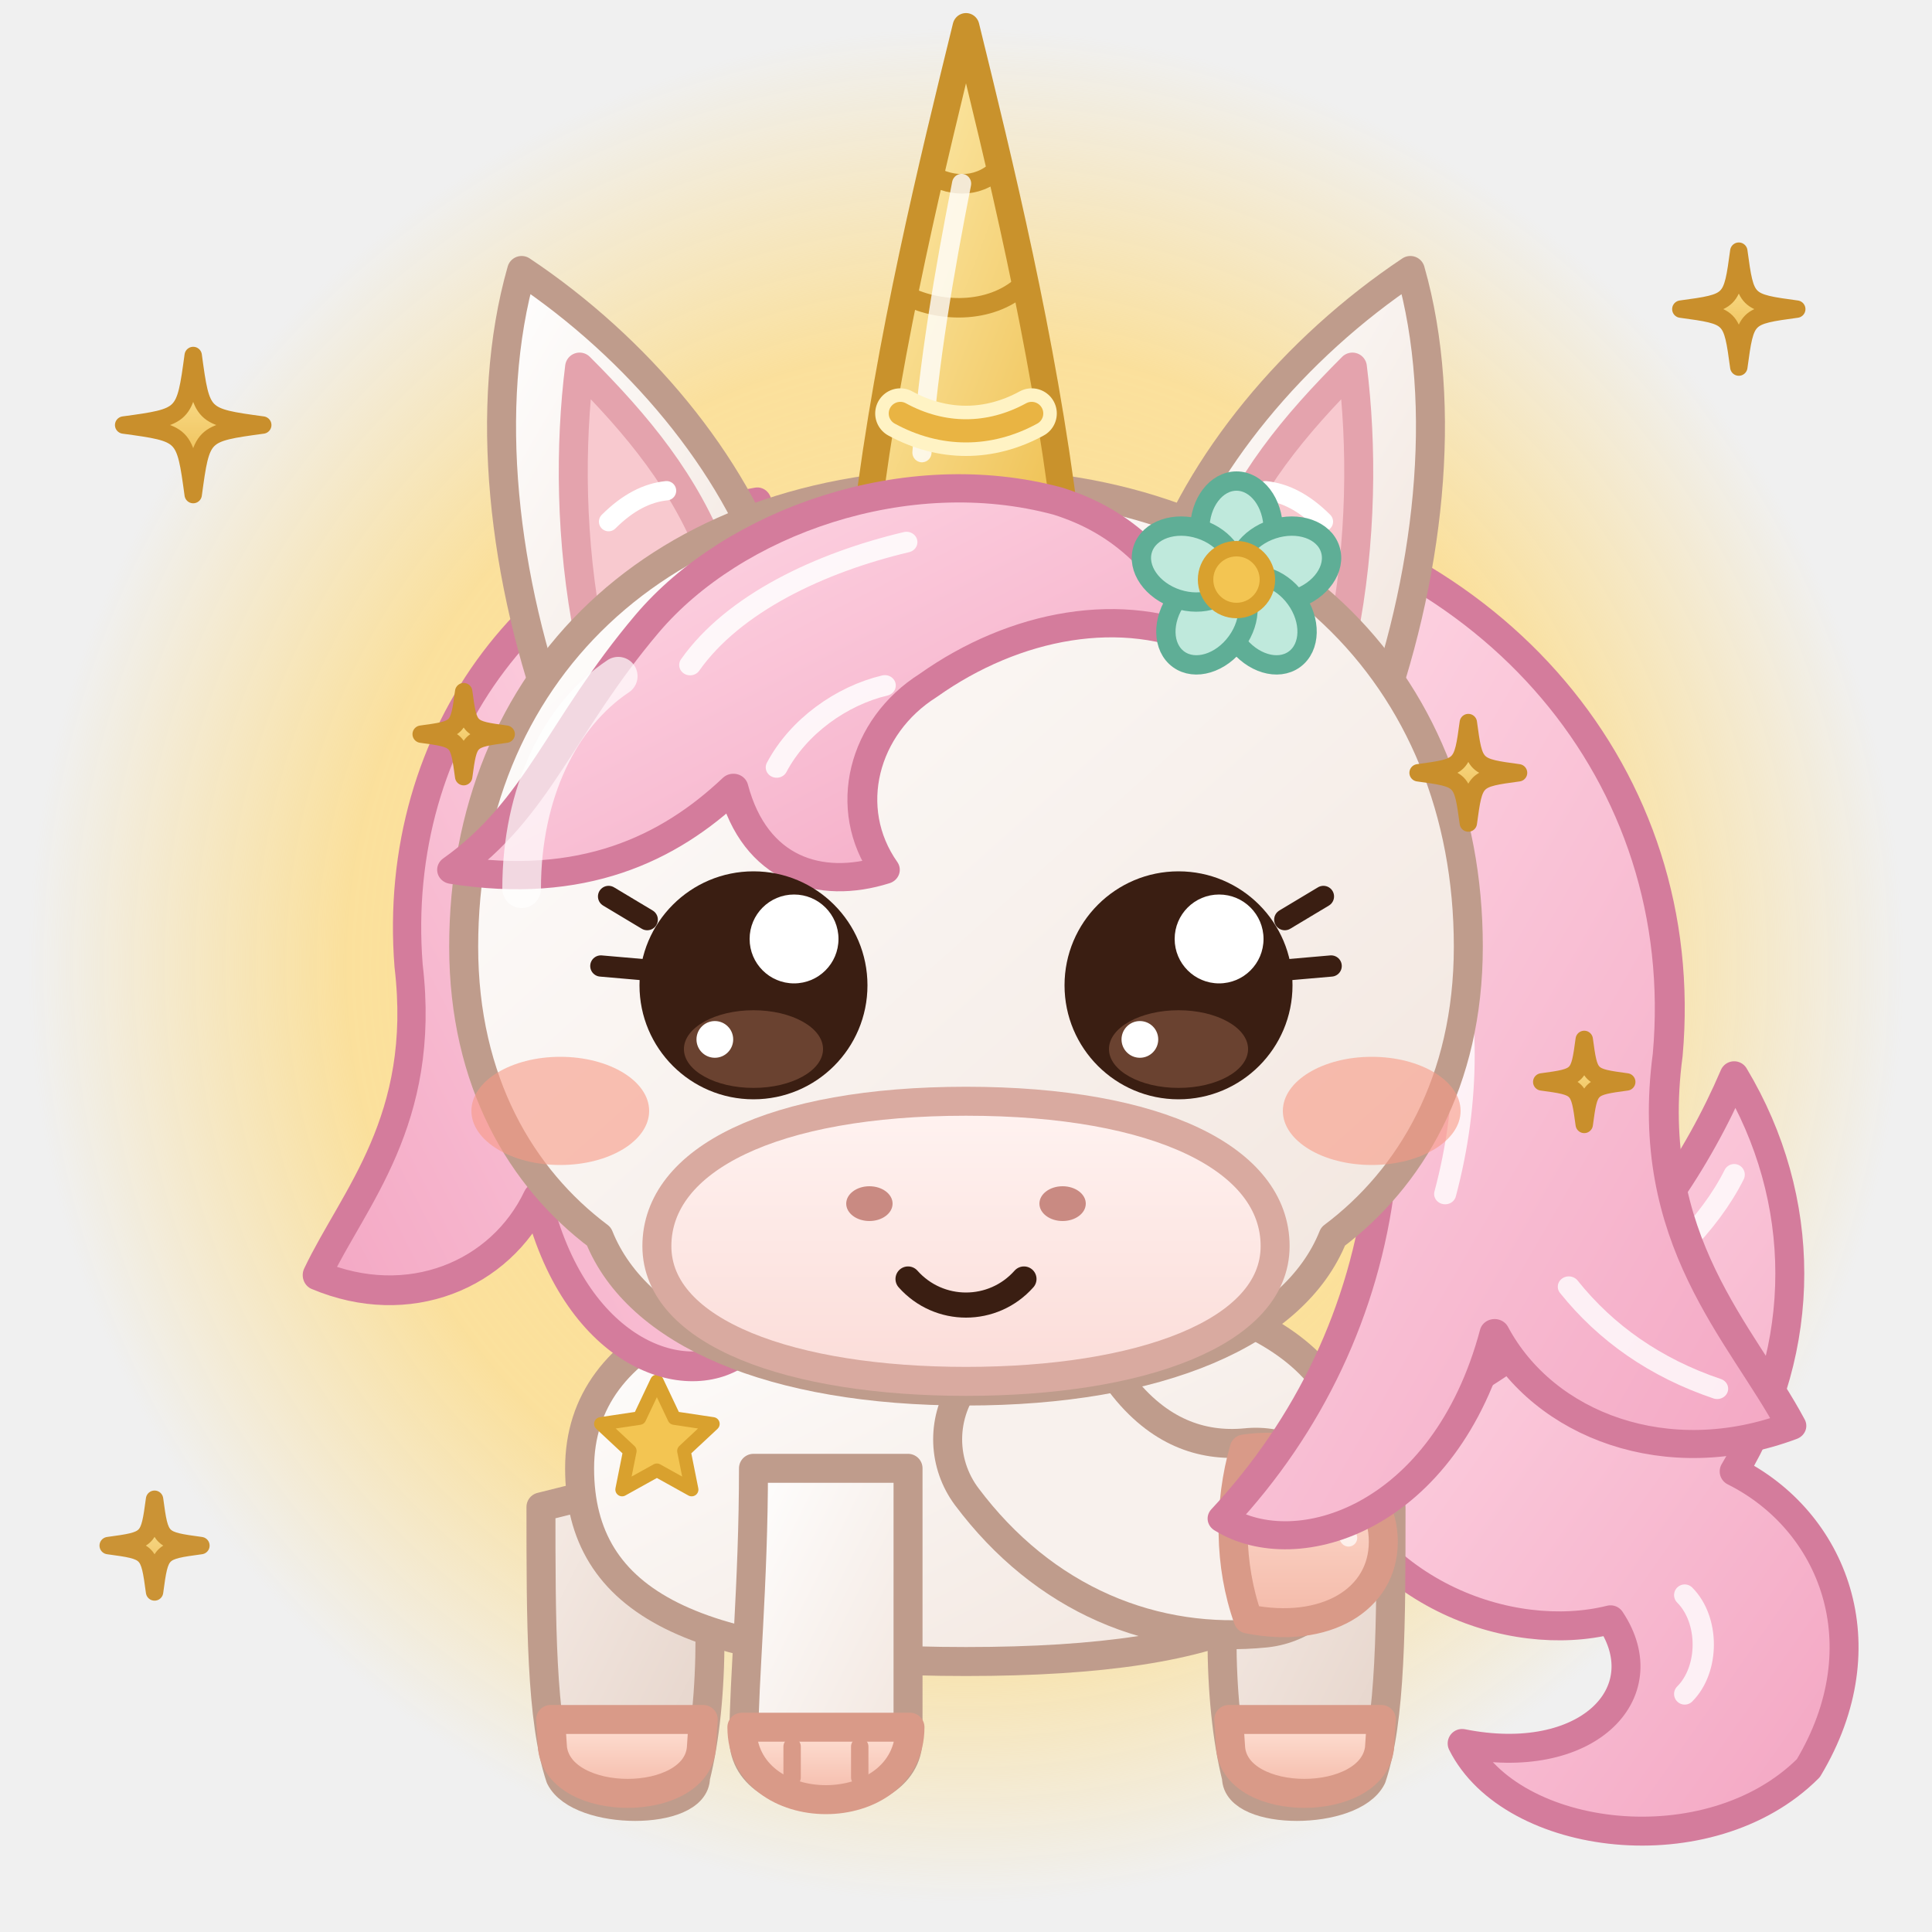
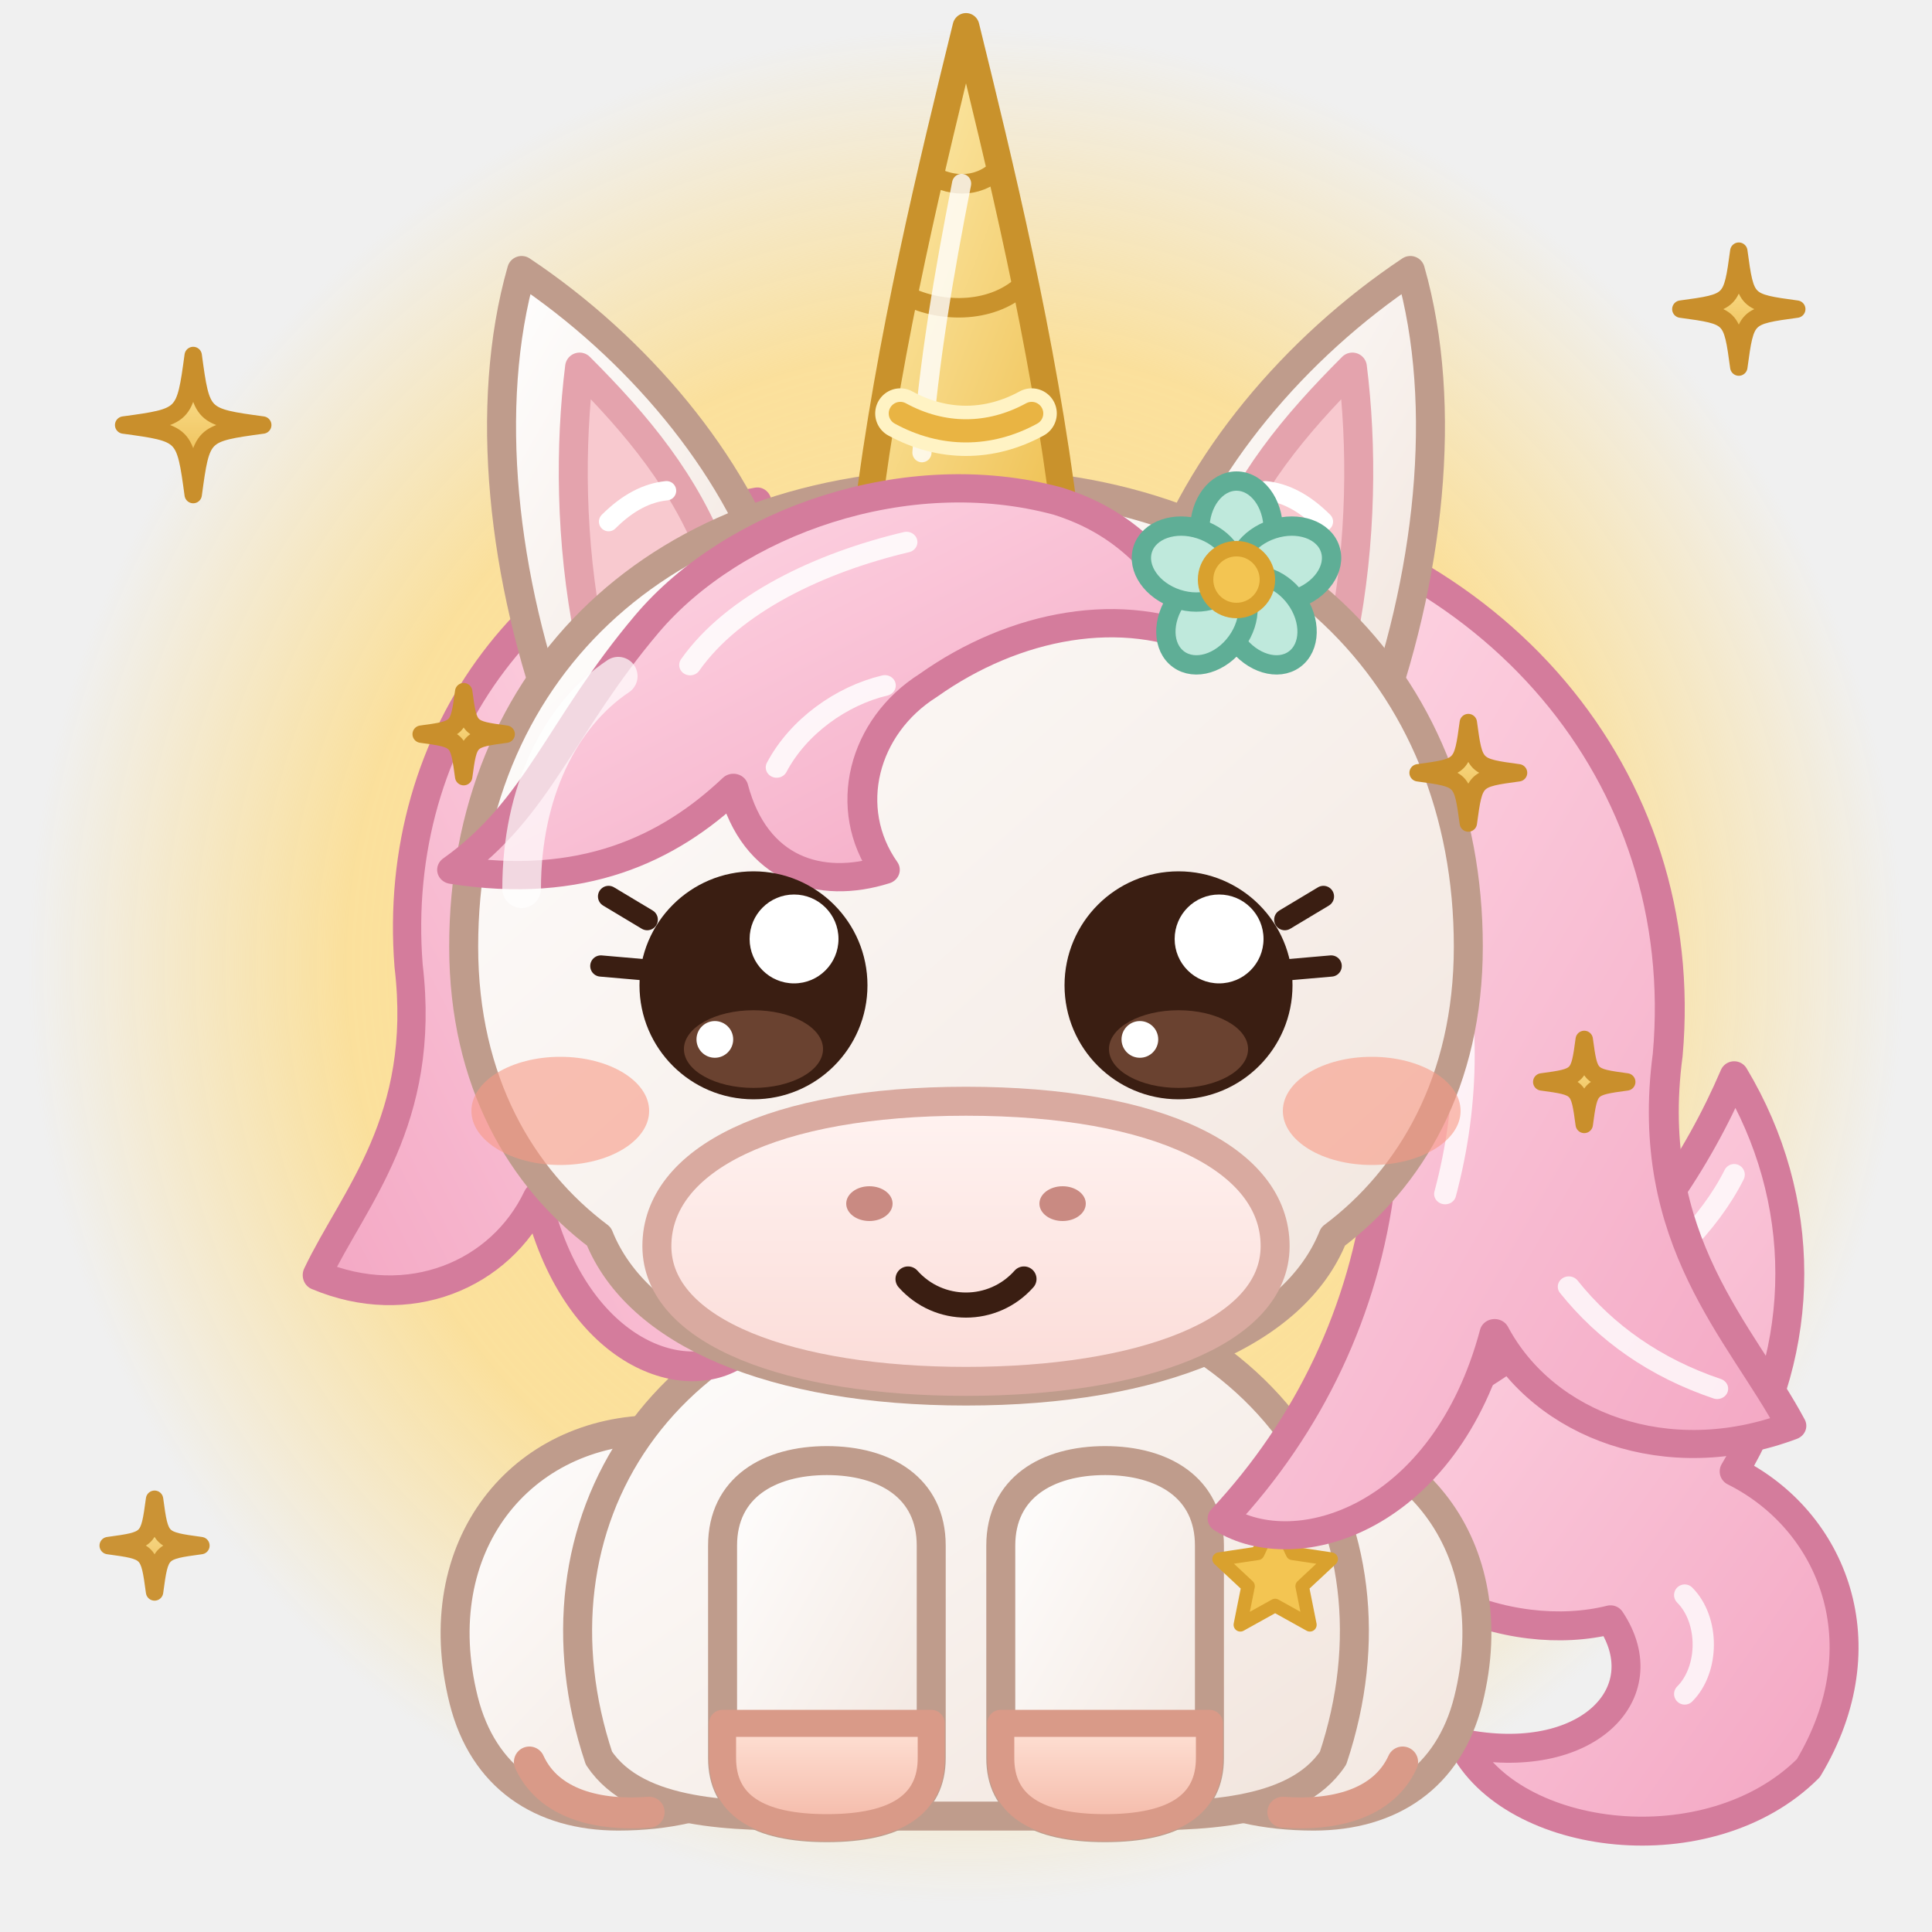
<svg xmlns="http://www.w3.org/2000/svg" viewBox="0 0 100 100" width="480" height="480">
  <defs>
    <linearGradient id="starla-f5-w" x1="0" y1="0" x2="1" y2="1">
      <stop offset="0" stop-color="#ffffff" />
      <stop offset="1" stop-color="#f1e4dc" />
    </linearGradient>
    <linearGradient id="starla-f5-wd" x1="0" y1="0" x2="1" y2="1">
      <stop offset="0" stop-color="#f6ece6" />
      <stop offset="1" stop-color="#e4d2c8" />
    </linearGradient>
    <linearGradient id="starla-f5-m" x1="0" y1="0" x2="1" y2="1">
      <stop offset="0" stop-color="#ffdce8" />
      <stop offset="1" stop-color="#f3a5c2" />
    </linearGradient>
    <linearGradient id="starla-f5-h" x1="0" y1="0" x2="1" y2="1">
      <stop offset="0" stop-color="#fff0b8" />
      <stop offset="1" stop-color="#eebf4f" />
    </linearGradient>
    <linearGradient id="starla-f5-mz" x1="0" y1="0" x2="0" y2="1">
      <stop offset="0" stop-color="#fff3f1" />
      <stop offset="1" stop-color="#fbdcd8" />
    </linearGradient>
    <linearGradient id="starla-f5-hf" x1="0" y1="0" x2="0" y2="1">
      <stop offset="0" stop-color="#ffe2d6" />
      <stop offset="1" stop-color="#f4b9a8" />
    </linearGradient>
    <linearGradient id="starla-f5-gold" x1="0" y1="0" x2="0" y2="1">
      <stop offset="0" stop-color="#ffe9a0" />
      <stop offset="1" stop-color="#e9b443" />
    </linearGradient>
    <radialGradient id="starla-f5-halo" cx=".5" cy=".5" r=".5">
      <stop offset="0" stop-color="#ffe7a3" stop-opacity="1" />
      <stop offset=".66" stop-color="#ffd978" stop-opacity=".7" />
      <stop offset="1" stop-color="#ffd978" stop-opacity="0" />
    </radialGradient>
  </defs>
  <circle cx="50" cy="50" r="49" fill="url(#starla-f5-halo)" />
  <g stroke-linejoin="round" stroke-linecap="round">
    <g transform="translate(68 80) scale(1.28 1.28) translate(-68 -80)">
      <path d="M68 76C76 74 82 68 85 61 88 66 88 72 85 77 89 79 91 84 88 89 84 93 76 92 74 88 79 89 82 86 80 83 76 84 70 82 68 76Z" fill="url(#starla-f5-m)" stroke="#d47c9c" stroke-width="1.17" />
      <path d="M80 70c2-1 4-3 5-5M83 82c1 1 1 3 0 4" stroke="#fff" stroke-width="0.86" fill="none" opacity=".8" />
    </g>
-     <path d="M28 78C28 84 28 89 29 92 30 94 36 94 36 92 37 88 37 82 36 76Z" fill="url(#starla-f5-wd)" stroke="#bf9c8c" stroke-width="1.5" />
-     <path d="M28.6 90.5C29 93.6 36 93.6 36.3 90.5L36.4 89H28.5Z" fill="url(#starla-f5-hf)" stroke="#d99a88" stroke-width="1.5" />
-     <path d="M72 78C72 84 72 89 71 92 70 94 64 94 64 92 63 88 63 82 64 76Z" fill="url(#starla-f5-wd)" stroke="#bf9c8c" stroke-width="1.5" />
-     <path d="M71.4 90.5C71 93.6 64 93.6 63.7 90.5L63.6 89H71.5Z" fill="url(#starla-f5-hf)" stroke="#d99a88" stroke-width="1.5" />
-     <path d="M30 76C30 69 38 66 50 66S70 69 70 76 64 86 50 86 30 83 30 76Z" fill="url(#starla-f5-w)" stroke="#bf9c8c" stroke-width="1.5" />
-     <path d="M39 76C39 82 38.5 87 38.5 90 38.5 94 47 94 47 90 47 86 47 81 47 76Z" fill="url(#starla-f5-w)" stroke="#bf9c8c" stroke-width="1.5" />
-     <path d="M38.4 89.4C38.4 94.4 47.1 94.4 47.1 89.4Z" fill="url(#starla-f5-hf)" stroke="#d99a88" stroke-width="1.5" />
-     <path d="M41 92v-1.6M44.5 92v-1.6" stroke="#d99a88" stroke-width=".9" />
-     <path d="M54 74.5C57 78.5 61 80 65 79.6" fill="none" stroke="#bf9c8c" stroke-width="11.4" />
-     <path d="M54 74.5C57 78.5 61 80 65 79.6" fill="none" stroke="#f8f1ed" stroke-width="8.4" />
-     <path d="M64.4 75C68.6 74.4 71.6 76.8 71.6 79.8 71.6 82.8 68.6 84.6 64.6 83.8 63.6 81 63.6 77.8 64.4 75Z" fill="url(#starla-f5-hf)" stroke="#d99a88" stroke-width="1.5" />
-     <path d="M66 77.2c1.6.2 3 1 3.8 2.4" stroke="#fff" stroke-width=".9" fill="none" opacity=".7" />
-     <path d="M34 71.5l.9 1.9 2 .3-1.5 1.4.4 2-1.8-1-1.8 1 .4-2-1.5-1.4 2-.3z" fill="#f3c552" stroke="#d9a12e" stroke-width=".7" />
+     <path d="M24 88C22 80 27 74 34 74 41 74 44 81 42 88 41 92 37 94 32 94 28 94 25 92 24 88Z" fill="url(#starla-f5-w)" stroke="#bf9c8c" stroke-width="1.5" stroke-linejoin="round" stroke-linecap="round" />
+     <path d="M76 88C78 80 73 74 66 74 59 74 56 81 58 88 59 92 63 94 68 94 72 94 75 92 76 88Z" fill="url(#starla-f5-w)" stroke="#bf9c8c" stroke-width="1.5" stroke-linejoin="round" stroke-linecap="round" />
+     <path d="M31 91C27 79 34 67 50 66 66 67 73 79 69 91 67 94 62 94 58 94H42C38 94 33 94 31 91Z" fill="url(#starla-f5-w)" stroke="#bf9c8c" stroke-width="1.5" stroke-linejoin="round" stroke-linecap="round" />
+     <path d="M37.4 80C37.4 77 39.8 75.6 42.8 75.6S48.2 77 48.2 80V91C48.2 93.4 46.4 94.6 42.8 94.6S37.4 93.4 37.4 91Z" fill="url(#starla-f5-w)" stroke="#bf9c8c" stroke-width="1.5" stroke-linejoin="round" stroke-linecap="round" />
+     <path d="M51.8 80C51.8 77 54.2 75.6 57.2 75.6S62.6 77 62.6 80V91C62.6 93.4 60.8 94.6 57.2 94.6S51.8 93.4 51.8 91Z" fill="url(#starla-f5-w)" stroke="#bf9c8c" stroke-width="1.5" stroke-linejoin="round" stroke-linecap="round" />
+     <path d="M37.4 89.2H48.2V91C48.2 93.4 46.4 94.6 42.8 94.6S37.4 93.4 37.4 91Z" fill="url(#starla-f5-hf)" stroke="#d99a88" stroke-width="1.4" stroke-linejoin="round" stroke-linecap="round" />
+     <path d="M51.8 89.2H62.6V91C62.6 93.4 60.8 94.6 57.2 94.6S51.8 93.4 51.8 91Z" fill="url(#starla-f5-hf)" stroke="#d99a88" stroke-width="1.4" stroke-linejoin="round" stroke-linecap="round" />
+     <path d="M27.4 91.2C28.4 93.4 31 94 33.6 93.8M72.6 91.2C71.6 93.4 69 94 66.4 93.8" fill="none" stroke="#d99a88" stroke-width="1.6" stroke-linecap="round" />
+     <path d="M66 78.5l.9 1.9 2 .3-1.5 1.4.4 2-1.8-1-1.8 1 .4-2-1.5-1.4 2-.3z" fill="#f3c552" stroke="#d9a12e" stroke-width=".7" stroke-linejoin="round" />
    <g transform="translate(62 27) scale(0.95 1.0) translate(-62 -27)">
      <g transform="matrix(-1 0 0 1 100 0)">
        <path d="M62 26C74 28 82 38 81 50 80 58 84 62 86 66 81 68 76 66 74 62 72 70 66 72 63 70 70 62 72 50 66 38 60 32Z" fill="url(#starla-f5-m)" stroke="#d47c9c" stroke-width="1.54" />
      </g>
    </g>
    <g transform="translate(62 27) scale(1.28 1.2) translate(-62 -27)">
      <path d="M62 26C74 28 82 38 81 50 80 58 84 62 86 66 81 68 76 66 74 62 72 70 66 72 63 70 70 62 72 50 66 38 60 32Z" fill="url(#starla-f5-m)" stroke="#d47c9c" stroke-width="1.21" />
      <path d="M72 44c1 4 1 8 0 12M77 60c1.5 2 3.5 3.5 6 4.4" stroke="#fff" stroke-width="0.89" fill="none" opacity=".8" />
    </g>
    <path d="M29 38C26 30 25 21 27 14 33 18 38 24 40 30Z" fill="url(#starla-f5-w)" stroke="#bf9c8c" stroke-width="1.5" />
    <path d="M71 38C74 30 75 21 73 14 67 18 62 24 60 30Z" fill="url(#starla-f5-w)" stroke="#bf9c8c" stroke-width="1.5" />
    <path d="M30.5 33C29.5 28 29.5 23 30 19 33 22 35.5 25 37 29Z" fill="#f8c9cf" stroke="#e4a3ad" stroke-width="1.5" />
    <path d="M69.5 33C70.5 28 70.5 23 70 19 67 22 64.5 25 63 29Z" fill="#f8c9cf" stroke="#e4a3ad" stroke-width="1.5" />
    <path d="M31.5 27c1-1 2-1.5 3-1.6M68.5 27c-1-1-2-1.5-3-1.6" stroke="#fff" stroke-width="1" fill="none" />
    <path d="M50 25C66 25 76 35 76 49 76 56 73 61 69 64 67 69 60 72 50 72S33 69 31 64C27 61 24 56 24 49 24 35 34 25 50 25Z" fill="url(#starla-f5-w)" stroke="#bf9c8c" stroke-width="1.5" />
    <path d="M50 57C60 57 66 60 66 64.5 66 69 59 71.5 50 71.5S34 69 34 64.5C34 60 40 57 50 57Z" fill="url(#starla-f5-mz)" stroke="#d9aaa0" stroke-width="1.5" />
    <ellipse cx="45" cy="62.3" rx="1.2" ry=".9" fill="#c98a82" />
    <ellipse cx="55" cy="62.3" rx="1.2" ry=".9" fill="#c98a82" />
    <path d="M47 66.2c1.6 1.8 4.4 1.8 6 0" fill="none" stroke="#3a1e12" stroke-width="1.3" />
    <g transform="translate(50 27.6) scale(1.14 1.16) translate(-50 -27.6)">
      <path d="M45.5 27C46.5 19 48.5 11 50 5 51.5 11 53.5 19 54.5 27 51.5 28.5 48.5 28.5 45.5 27Z" fill="url(#starla-f5-h)" stroke="#c9922c" stroke-width="1.22" />
      <path d="M46.3 22.5c2 1 5.4 1 7.4-.6M47.3 17c1.6.8 4 .8 5.4-.6M48.4 11.6c1 .6 2.3.6 3.2-.4" stroke="#c9922c" stroke-width="0.87" fill="none" />
      <path d="M48 24c.3-4 1-8 1.8-12" stroke="#fff" stroke-width="0.87" fill="none" opacity=".8" />
    </g>
    <path d="M46.6 21.4c2.2 1.2 4.6 1.2 6.8 0" stroke="#fff3c4" stroke-width="2.6" fill="none" />
    <path d="M46.6 21.4c2.2 1.2 4.6 1.2 6.8 0" stroke="#e9b443" stroke-width="1.2" fill="none" />
    <g transform="translate(57 27) scale(1.12 1.06) translate(-57 -27)">
      <path d="M55 26C48 24 40 27 36 32 32 37 31 41 27 44 33 45 37 43 40 40 41 44 44 45 47 44 45 41 46 37 49 35 53 32 58 31 62 33 60 29 58 27 55 26Z" fill="url(#starla-f5-m)" stroke="#d47c9c" stroke-width="1.38" />
      <path d="M38 34c2-3 6-5 10-6M42 39c1-2 3-3.5 5-4" stroke="#fff" stroke-width="1.01" fill="none" opacity=".85" />
    </g>
    <g>
      <g transform="translate(64 30) scale(1 1) translate(0 0)">
        <ellipse cx="0" cy="-2.6" rx="1.9" ry="2.5" fill="#bfe9dc" stroke="#5fae96" stroke-width="1.00" />
      </g>
      <g transform="translate(64 30) rotate(72) scale(1 1) translate(0 0)">
        <ellipse cx="0" cy="-2.6" rx="1.9" ry="2.5" fill="#bfe9dc" stroke="#5fae96" stroke-width="1.00" />
      </g>
      <g transform="translate(64 30) rotate(144) scale(1 1) translate(0 0)">
        <ellipse cx="0" cy="-2.6" rx="1.9" ry="2.5" fill="#bfe9dc" stroke="#5fae96" stroke-width="1.00" />
      </g>
      <g transform="translate(64 30) rotate(216) scale(1 1) translate(0 0)">
        <ellipse cx="0" cy="-2.6" rx="1.9" ry="2.5" fill="#bfe9dc" stroke="#5fae96" stroke-width="1.00" />
      </g>
      <g transform="translate(64 30) rotate(288) scale(1 1) translate(0 0)">
        <ellipse cx="0" cy="-2.6" rx="1.9" ry="2.5" fill="#bfe9dc" stroke="#5fae96" stroke-width="1.00" />
      </g>
      <circle cx="64" cy="30" r="1.6" fill="#f3c552" stroke="#d9a12e" stroke-width=".8" />
    </g>
    <path d="M76 37.4C76.312 39.688 76.312 39.688 78.6 40 76.312 40.312 76.312 40.312 76 42.6 75.688 40.312 75.688 40.312 73.4 40 75.688 39.688 75.688 39.688 76 37.4Z" fill="url(#starla-f5-gold)" stroke="#c98f2c" stroke-width=".9" stroke-linejoin="round" opacity="1" />
    <path d="M82 53.8C82.264 55.736 82.264 55.736 84.2 56 82.264 56.264 82.264 56.264 82 58.2 81.736 56.264 81.736 56.264 79.8 56 81.736 55.736 81.736 55.736 82 53.8Z" fill="url(#starla-f5-gold)" stroke="#c98f2c" stroke-width=".9" stroke-linejoin="round" opacity="1" />
    <path d="M24 35.8C24.264 37.736 24.264 37.736 26.2 38 24.264 38.264 24.264 38.264 24 40.2 23.736 38.264 23.736 38.264 21.8 38 23.736 37.736 23.736 37.736 24 35.8Z" fill="url(#starla-f5-gold)" stroke="#c98f2c" stroke-width=".9" stroke-linejoin="round" opacity="1" />
    <circle cx="39" cy="51" r="5.9" fill="#3a1e12" />
    <ellipse cx="39" cy="54.30" rx="3.60" ry="2.01" fill="#8a5a44" opacity=".6" />
    <circle cx="41.10" cy="48.60" r="2.3" fill="#fff" />
    <circle cx="37.00" cy="53.8" r="0.95" fill="#fff" />
    <circle cx="61" cy="51" r="5.9" fill="#3a1e12" />
    <ellipse cx="61" cy="54.30" rx="3.60" ry="2.01" fill="#8a5a44" opacity=".6" />
    <circle cx="63.10" cy="48.60" r="2.3" fill="#fff" />
    <circle cx="59.00" cy="53.8" r="0.95" fill="#fff" />
    <ellipse cx="29" cy="57.5" rx="4.6" ry="2.8" fill="#f79a86" opacity=".6" />
    <ellipse cx="71" cy="57.5" rx="4.6" ry="2.8" fill="#f79a86" opacity=".6" />
    <path d="M33.5 47.6l-2-1.2M33.4 50.2l-2.3-.2M66.5 47.6l2-1.2M66.6 50.2l2.3-.2" stroke="#3a1e12" stroke-width="1.1" />
    <path d="M27 46c0-5 2-9 5-11" stroke="#fff" stroke-width="2" fill="none" opacity=".7" />
    <path d="M10 18.4C10.432 21.568 10.432 21.568 13.6 22 10.432 22.432 10.432 22.432 10 25.6 9.568 22.432 9.568 22.432 6.4 22 9.568 21.568 9.568 21.568 10 18.4Z" fill="url(#starla-f5-gold)" stroke="#c98f2c" stroke-width=".9" stroke-linejoin="round" opacity="1" />
    <path d="M90 13C90.36 15.64 90.36 15.64 93 16 90.36 16.36 90.36 16.36 90 19 89.64 16.36 89.64 16.36 87 16 89.64 15.64 89.64 15.64 90 13Z" fill="url(#starla-f5-gold)" stroke="#c98f2c" stroke-width=".9" stroke-linejoin="round" opacity="1" />
    <path d="M8 77.6C8.288 79.712 8.288 79.712 10.4 80 8.288 80.288 8.288 80.288 8 82.4 7.712 80.288 7.712 80.288 5.6 80 7.712 79.712 7.712 79.712 8 77.6Z" fill="url(#starla-f5-gold)" stroke="#c98f2c" stroke-width=".9" stroke-linejoin="round" opacity="0.95" />
  </g>
</svg>
